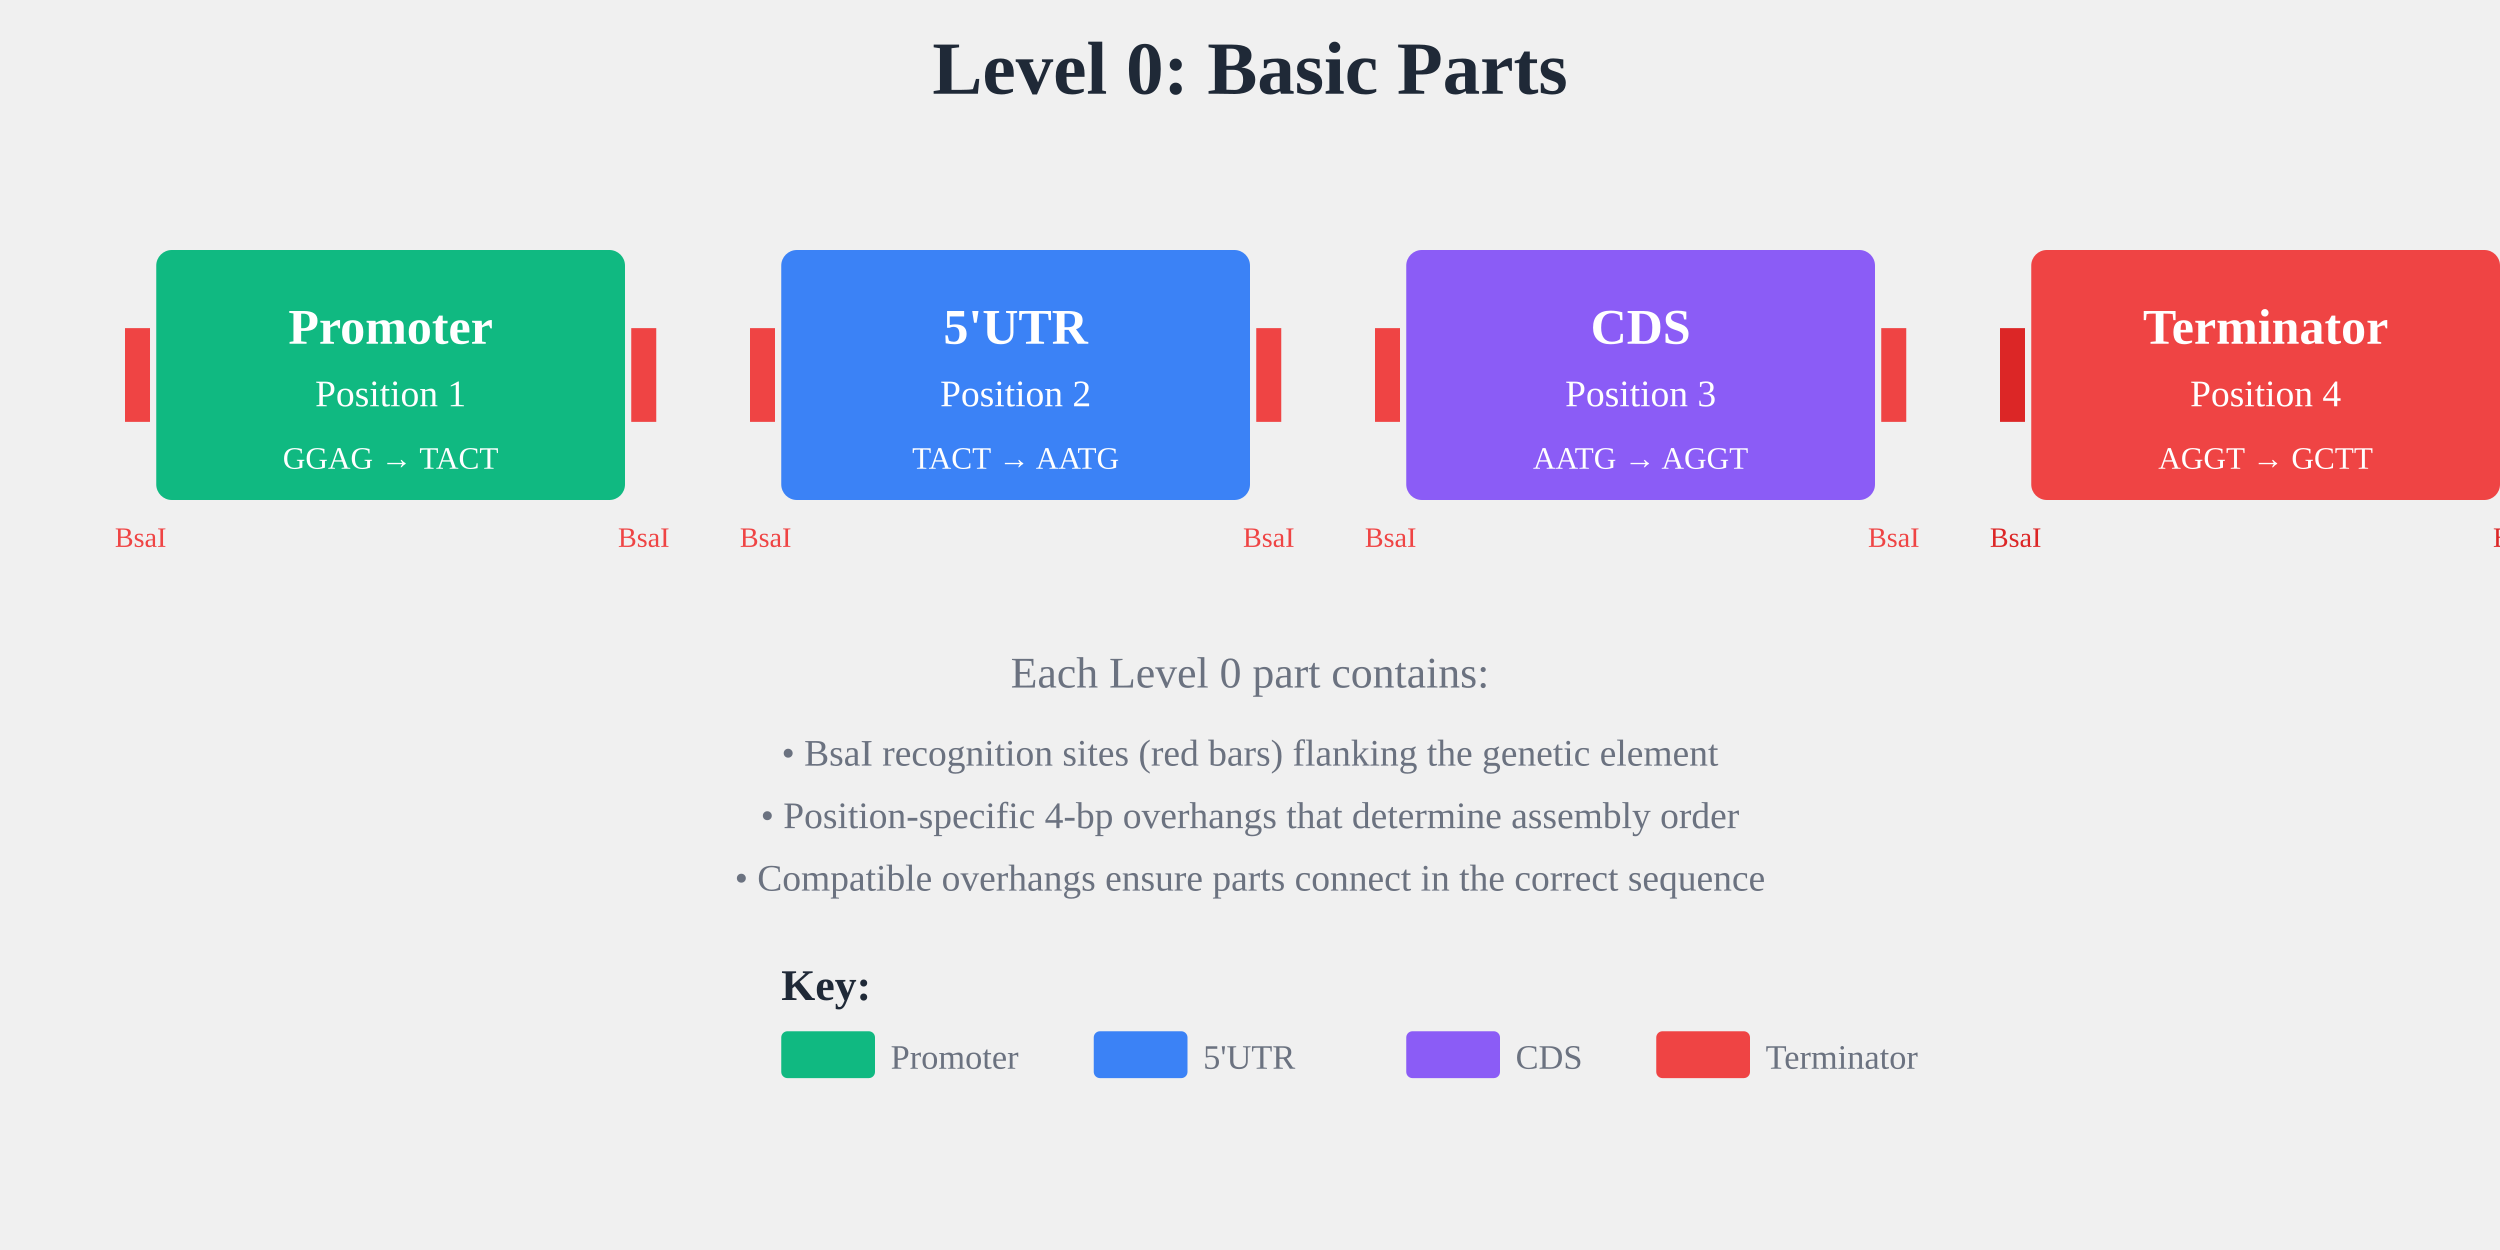
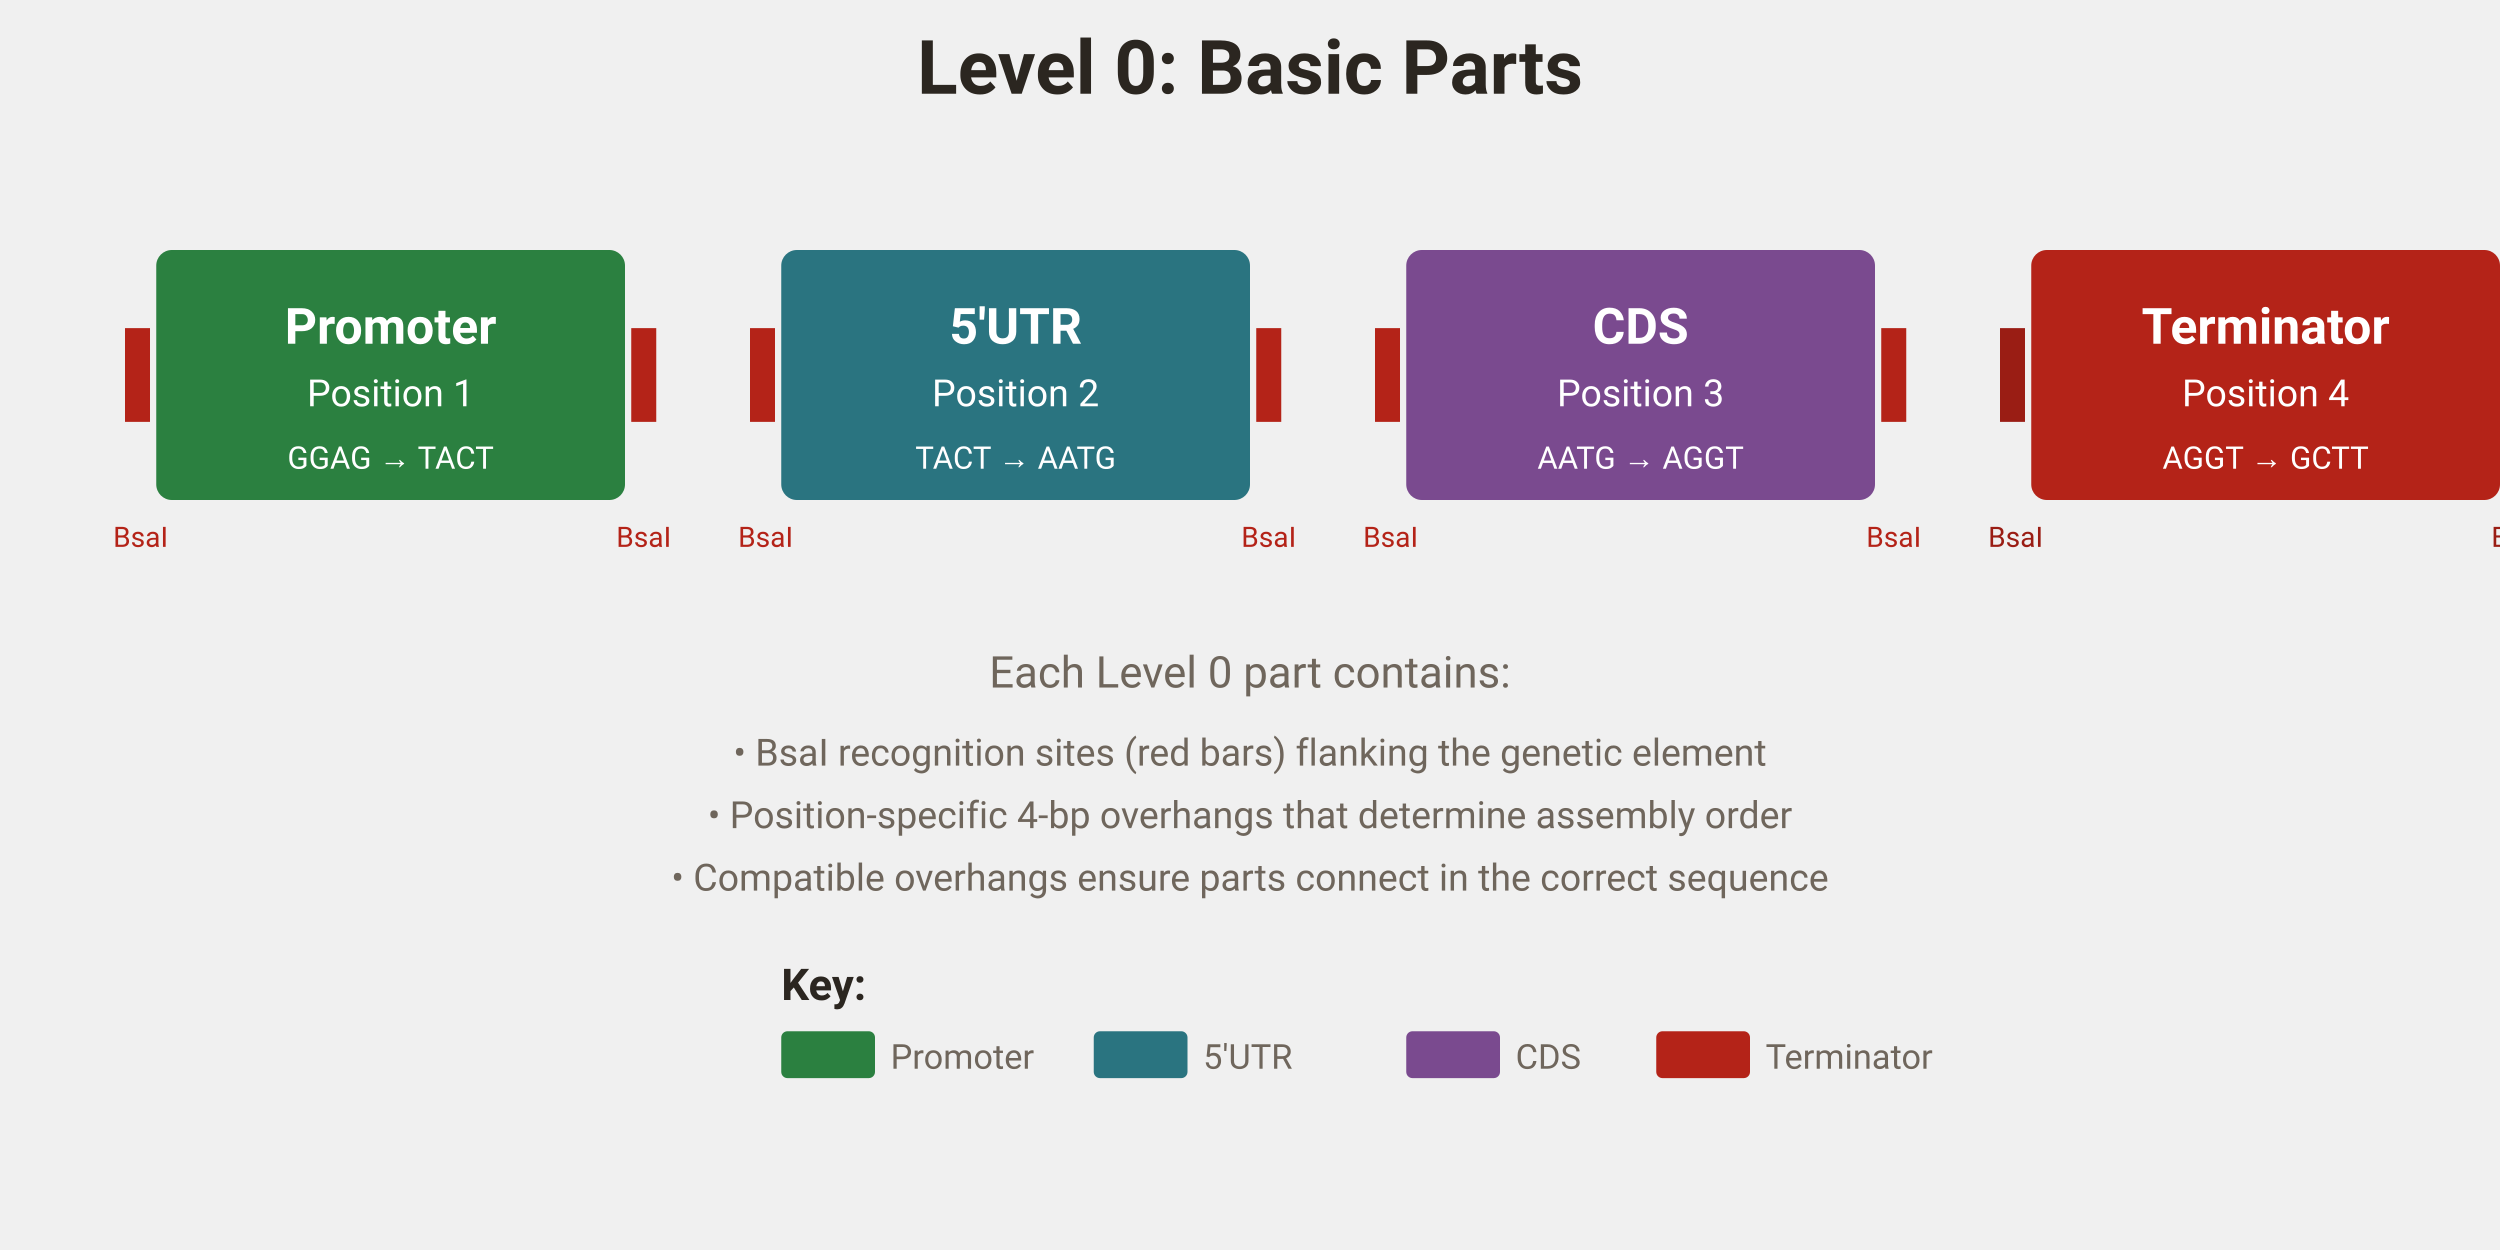
- <svg xmlns="http://www.w3.org/2000/svg" viewBox="0 0 800 400">
-   <text x="400" y="30" font-size="24" font-weight="bold" text-anchor="middle" fill="#1f2937">Level 0: Basic Parts</text>
+ <svg xmlns="http://www.w3.org/2000/svg" font-family="system-ui, -apple-system, 'Segoe UI', Roboto, 'Helvetica Neue', Arial, sans-serif" viewBox="0 0 800 400">
+   <text x="400" y="30" font-size="24" font-weight="bold" text-anchor="middle" fill="#2b2620">Level 0: Basic Parts</text>
  <g transform="translate(50, 80)">
-     <rect x="0" y="0" width="150" height="80" fill="#10b981" rx="5" />
+     <rect x="0" y="0" width="150" height="80" fill="#2b8040" rx="5" />
    <text x="75" y="30" font-size="16" font-weight="bold" text-anchor="middle" fill="white">Promoter</text>
    <text x="75" y="50" font-size="12" text-anchor="middle" fill="white">Position 1</text>
    <text x="75" y="70" font-size="10" text-anchor="middle" fill="white">GGAG → TACT</text>
-     <rect x="-10" y="25" width="8" height="30" fill="#ef4444" />
-     <rect x="152" y="25" width="8" height="30" fill="#ef4444" />
-     <text x="-5" y="95" font-size="9" text-anchor="middle" fill="#ef4444">BsaI</text>
-     <text x="156" y="95" font-size="9" text-anchor="middle" fill="#ef4444">BsaI</text>
+     <rect x="-10" y="25" width="8" height="30" fill="#b42318" />
+     <rect x="152" y="25" width="8" height="30" fill="#b42318" />
+     <text x="-5" y="95" font-size="9" text-anchor="middle" fill="#b42318">BsaI</text>
+     <text x="156" y="95" font-size="9" text-anchor="middle" fill="#b42318">BsaI</text>
  </g>
  <g transform="translate(250, 80)">
-     <rect x="0" y="0" width="150" height="80" fill="#3b82f6" rx="5" />
+     <rect x="0" y="0" width="150" height="80" fill="#2a7480" rx="5" />
    <text x="75" y="30" font-size="16" font-weight="bold" text-anchor="middle" fill="white">5'UTR</text>
    <text x="75" y="50" font-size="12" text-anchor="middle" fill="white">Position 2</text>
    <text x="75" y="70" font-size="10" text-anchor="middle" fill="white">TACT → AATG</text>
-     <rect x="-10" y="25" width="8" height="30" fill="#ef4444" />
-     <rect x="152" y="25" width="8" height="30" fill="#ef4444" />
-     <text x="-5" y="95" font-size="9" text-anchor="middle" fill="#ef4444">BsaI</text>
-     <text x="156" y="95" font-size="9" text-anchor="middle" fill="#ef4444">BsaI</text>
+     <rect x="-10" y="25" width="8" height="30" fill="#b42318" />
+     <rect x="152" y="25" width="8" height="30" fill="#b42318" />
+     <text x="-5" y="95" font-size="9" text-anchor="middle" fill="#b42318">BsaI</text>
+     <text x="156" y="95" font-size="9" text-anchor="middle" fill="#b42318">BsaI</text>
  </g>
  <g transform="translate(450, 80)">
-     <rect x="0" y="0" width="150" height="80" fill="#8b5cf6" rx="5" />
+     <rect x="0" y="0" width="150" height="80" fill="#7a4a8f" rx="5" />
    <text x="75" y="30" font-size="16" font-weight="bold" text-anchor="middle" fill="white">CDS</text>
    <text x="75" y="50" font-size="12" text-anchor="middle" fill="white">Position 3</text>
    <text x="75" y="70" font-size="10" text-anchor="middle" fill="white">AATG → AGGT</text>
-     <rect x="-10" y="25" width="8" height="30" fill="#ef4444" />
-     <rect x="152" y="25" width="8" height="30" fill="#ef4444" />
-     <text x="-5" y="95" font-size="9" text-anchor="middle" fill="#ef4444">BsaI</text>
-     <text x="156" y="95" font-size="9" text-anchor="middle" fill="#ef4444">BsaI</text>
+     <rect x="-10" y="25" width="8" height="30" fill="#b42318" />
+     <rect x="152" y="25" width="8" height="30" fill="#b42318" />
+     <text x="-5" y="95" font-size="9" text-anchor="middle" fill="#b42318">BsaI</text>
+     <text x="156" y="95" font-size="9" text-anchor="middle" fill="#b42318">BsaI</text>
  </g>
  <g transform="translate(650, 80)">
-     <rect x="0" y="0" width="150" height="80" fill="#ef4444" rx="5" />
+     <rect x="0" y="0" width="150" height="80" fill="#b42318" rx="5" />
    <text x="75" y="30" font-size="16" font-weight="bold" text-anchor="middle" fill="white">Terminator</text>
    <text x="75" y="50" font-size="12" text-anchor="middle" fill="white">Position 4</text>
    <text x="75" y="70" font-size="10" text-anchor="middle" fill="white">AGGT → GCTT</text>
-     <rect x="-10" y="25" width="8" height="30" fill="#dc2626" />
-     <rect x="152" y="25" width="8" height="30" fill="#dc2626" />
-     <text x="-5" y="95" font-size="9" text-anchor="middle" fill="#dc2626">BsaI</text>
-     <text x="156" y="95" font-size="9" text-anchor="middle" fill="#dc2626">BsaI</text>
+     <rect x="-10" y="25" width="8" height="30" fill="#9a1d14" />
+     <rect x="152" y="25" width="8" height="30" fill="#9a1d14" />
+     <text x="-5" y="95" font-size="9" text-anchor="middle" fill="#9a1d14">BsaI</text>
+     <text x="156" y="95" font-size="9" text-anchor="middle" fill="#9a1d14">BsaI</text>
  </g>
-   <text x="400" y="220" font-size="14" text-anchor="middle" fill="#6b7280">Each Level 0 part contains:</text>
-   <text x="400" y="245" font-size="12" text-anchor="middle" fill="#6b7280">• BsaI recognition sites (red bars) flanking the genetic element</text>
-   <text x="400" y="265" font-size="12" text-anchor="middle" fill="#6b7280">• Position-specific 4-bp overhangs that determine assembly order</text>
-   <text x="400" y="285" font-size="12" text-anchor="middle" fill="#6b7280">• Compatible overhangs ensure parts connect in the correct sequence</text>
+   <text x="400" y="220" font-size="14" text-anchor="middle" fill="#6f665c">Each Level 0 part contains:</text>
+   <text x="400" y="245" font-size="12" text-anchor="middle" fill="#6f665c">• BsaI recognition sites (red bars) flanking the genetic element</text>
+   <text x="400" y="265" font-size="12" text-anchor="middle" fill="#6f665c">• Position-specific 4-bp overhangs that determine assembly order</text>
+   <text x="400" y="285" font-size="12" text-anchor="middle" fill="#6f665c">• Compatible overhangs ensure parts connect in the correct sequence</text>
  <g transform="translate(250, 320)">
-     <text x="0" y="0" font-size="14" font-weight="bold" fill="#1f2937">Key:</text>
-     <rect x="0" y="10" width="30" height="15" fill="#10b981" rx="2" />
-     <text x="35" y="22" font-size="11" fill="#6b7280">Promoter</text>
-     <rect x="100" y="10" width="30" height="15" fill="#3b82f6" rx="2" />
-     <text x="135" y="22" font-size="11" fill="#6b7280">5'UTR</text>
-     <rect x="200" y="10" width="30" height="15" fill="#8b5cf6" rx="2" />
-     <text x="235" y="22" font-size="11" fill="#6b7280">CDS</text>
-     <rect x="280" y="10" width="30" height="15" fill="#ef4444" rx="2" />
-     <text x="315" y="22" font-size="11" fill="#6b7280">Terminator</text>
+     <text x="0" y="0" font-size="14" font-weight="bold" fill="#2b2620">Key:</text>
+     <rect x="0" y="10" width="30" height="15" fill="#2b8040" rx="2" />
+     <text x="35" y="22" font-size="11" fill="#6f665c">Promoter</text>
+     <rect x="100" y="10" width="30" height="15" fill="#2a7480" rx="2" />
+     <text x="135" y="22" font-size="11" fill="#6f665c">5'UTR</text>
+     <rect x="200" y="10" width="30" height="15" fill="#7a4a8f" rx="2" />
+     <text x="235" y="22" font-size="11" fill="#6f665c">CDS</text>
+     <rect x="280" y="10" width="30" height="15" fill="#b42318" rx="2" />
+     <text x="315" y="22" font-size="11" fill="#6f665c">Terminator</text>
  </g>
</svg>
